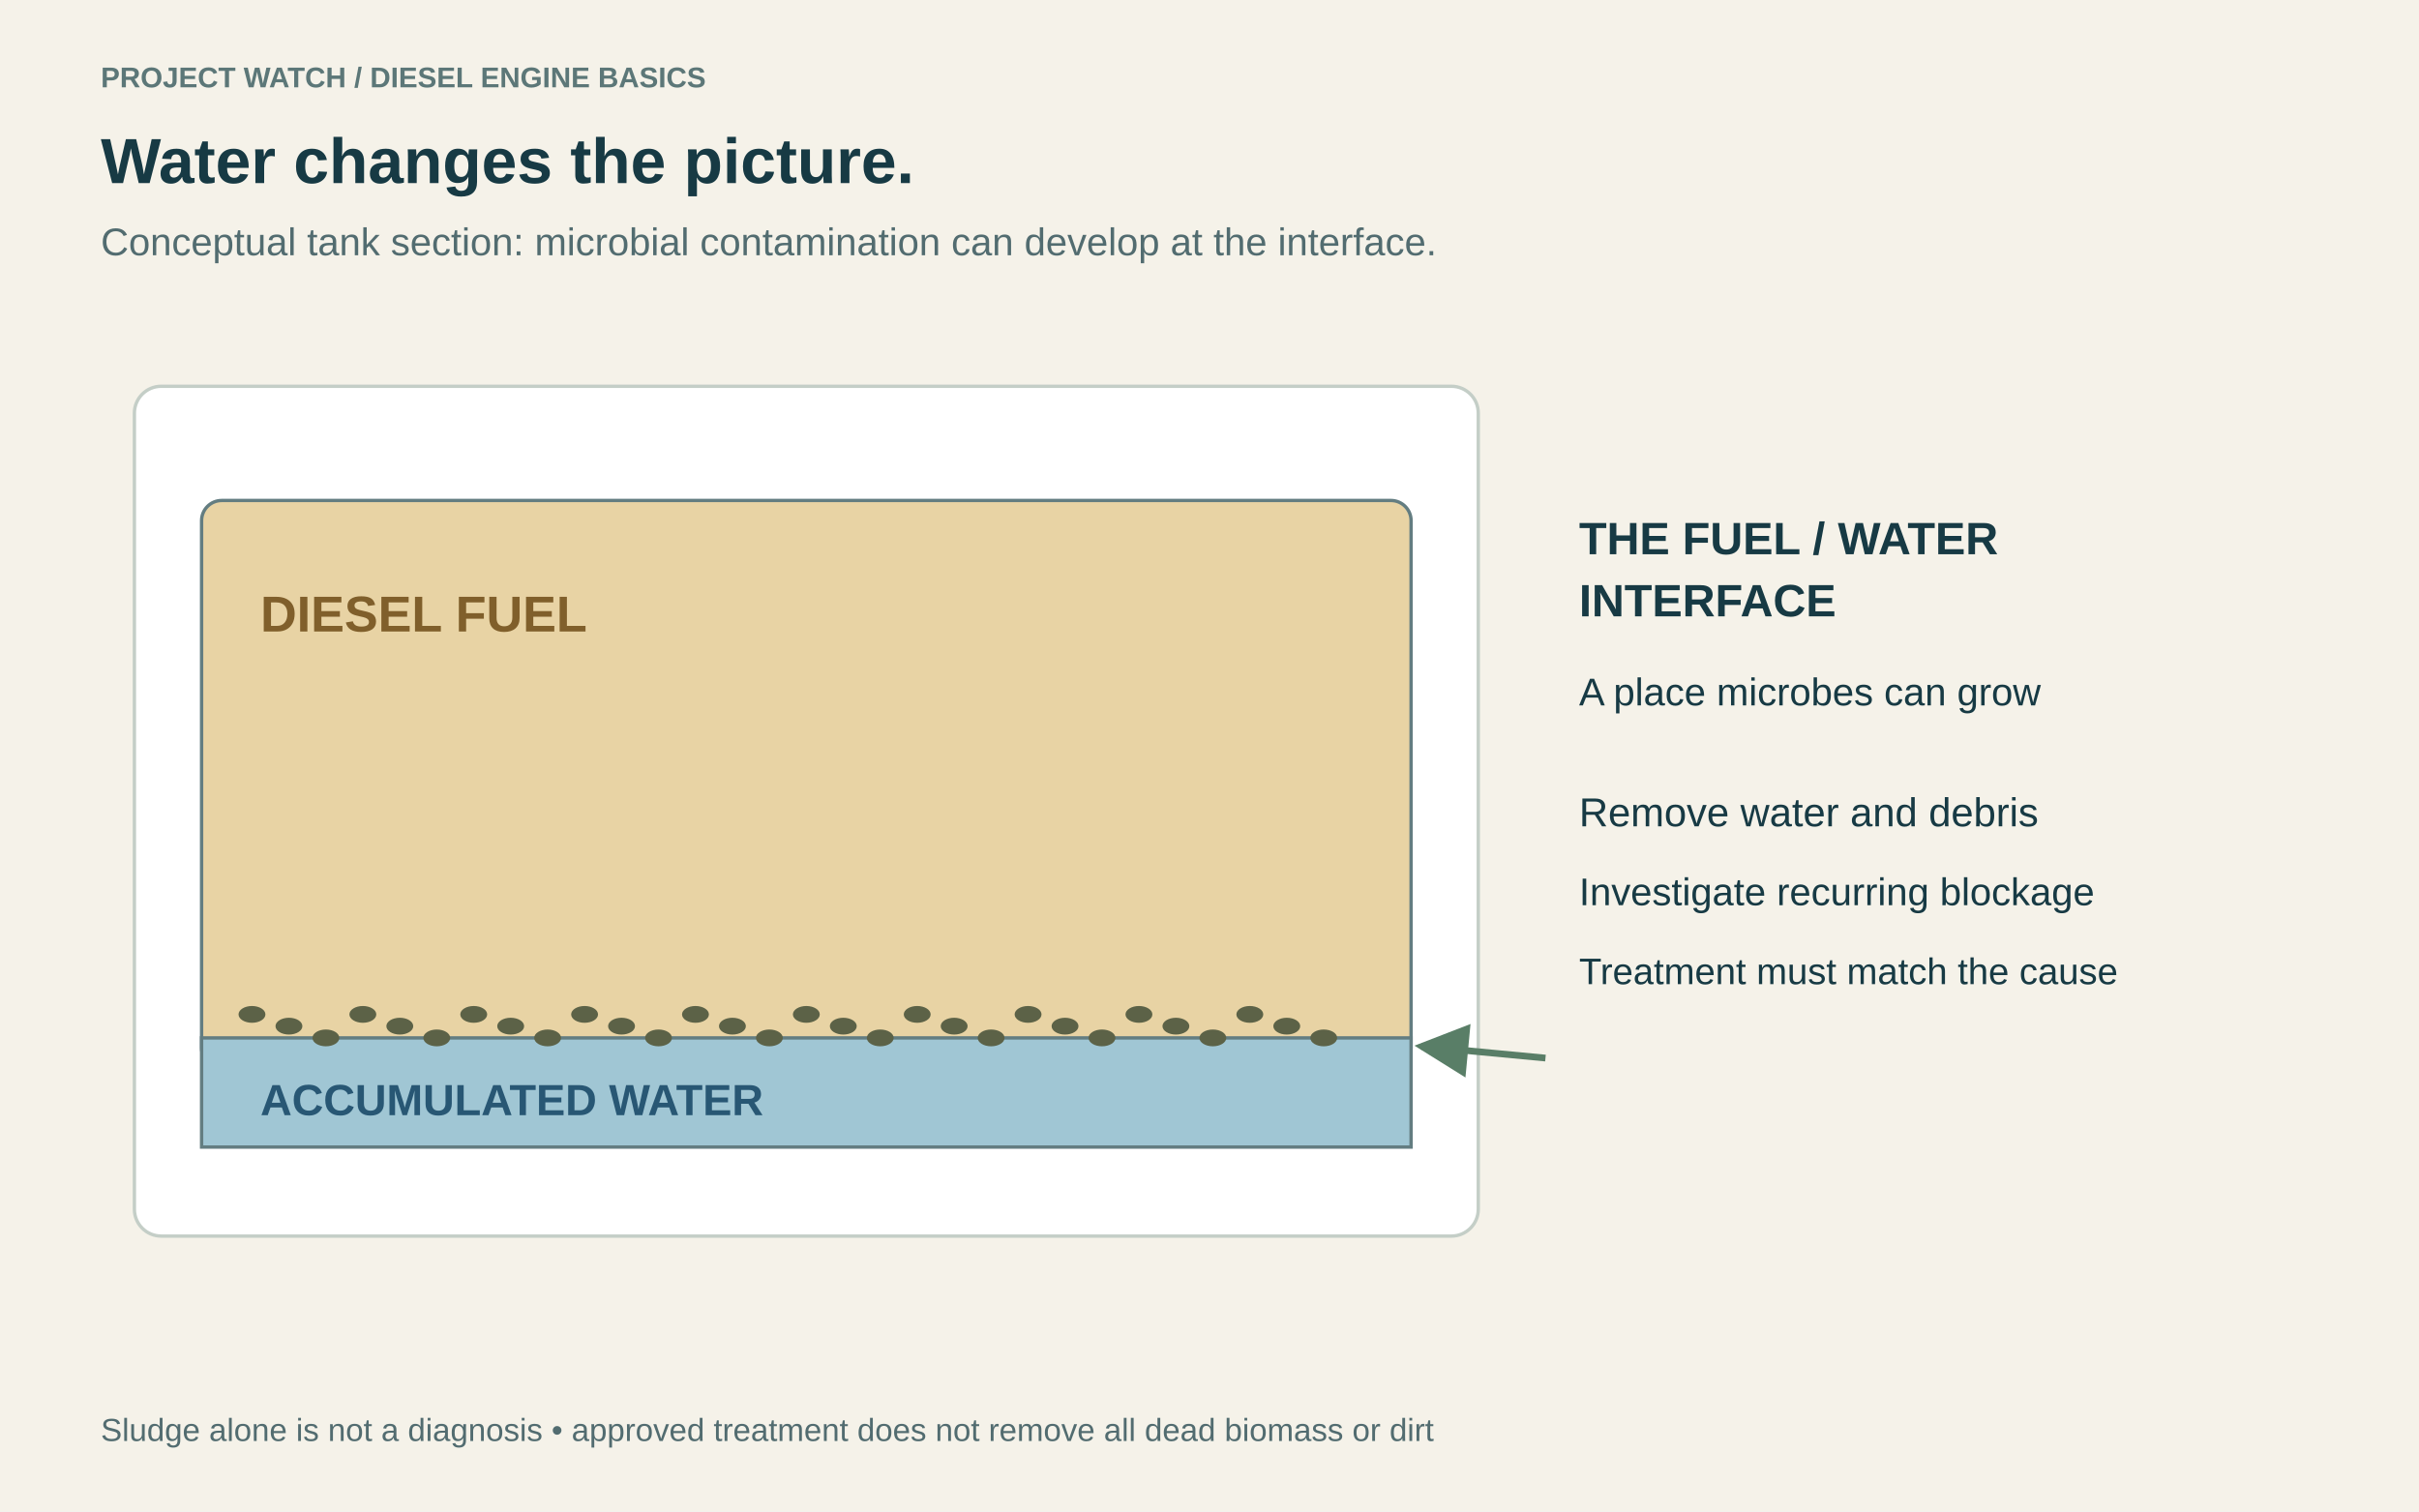
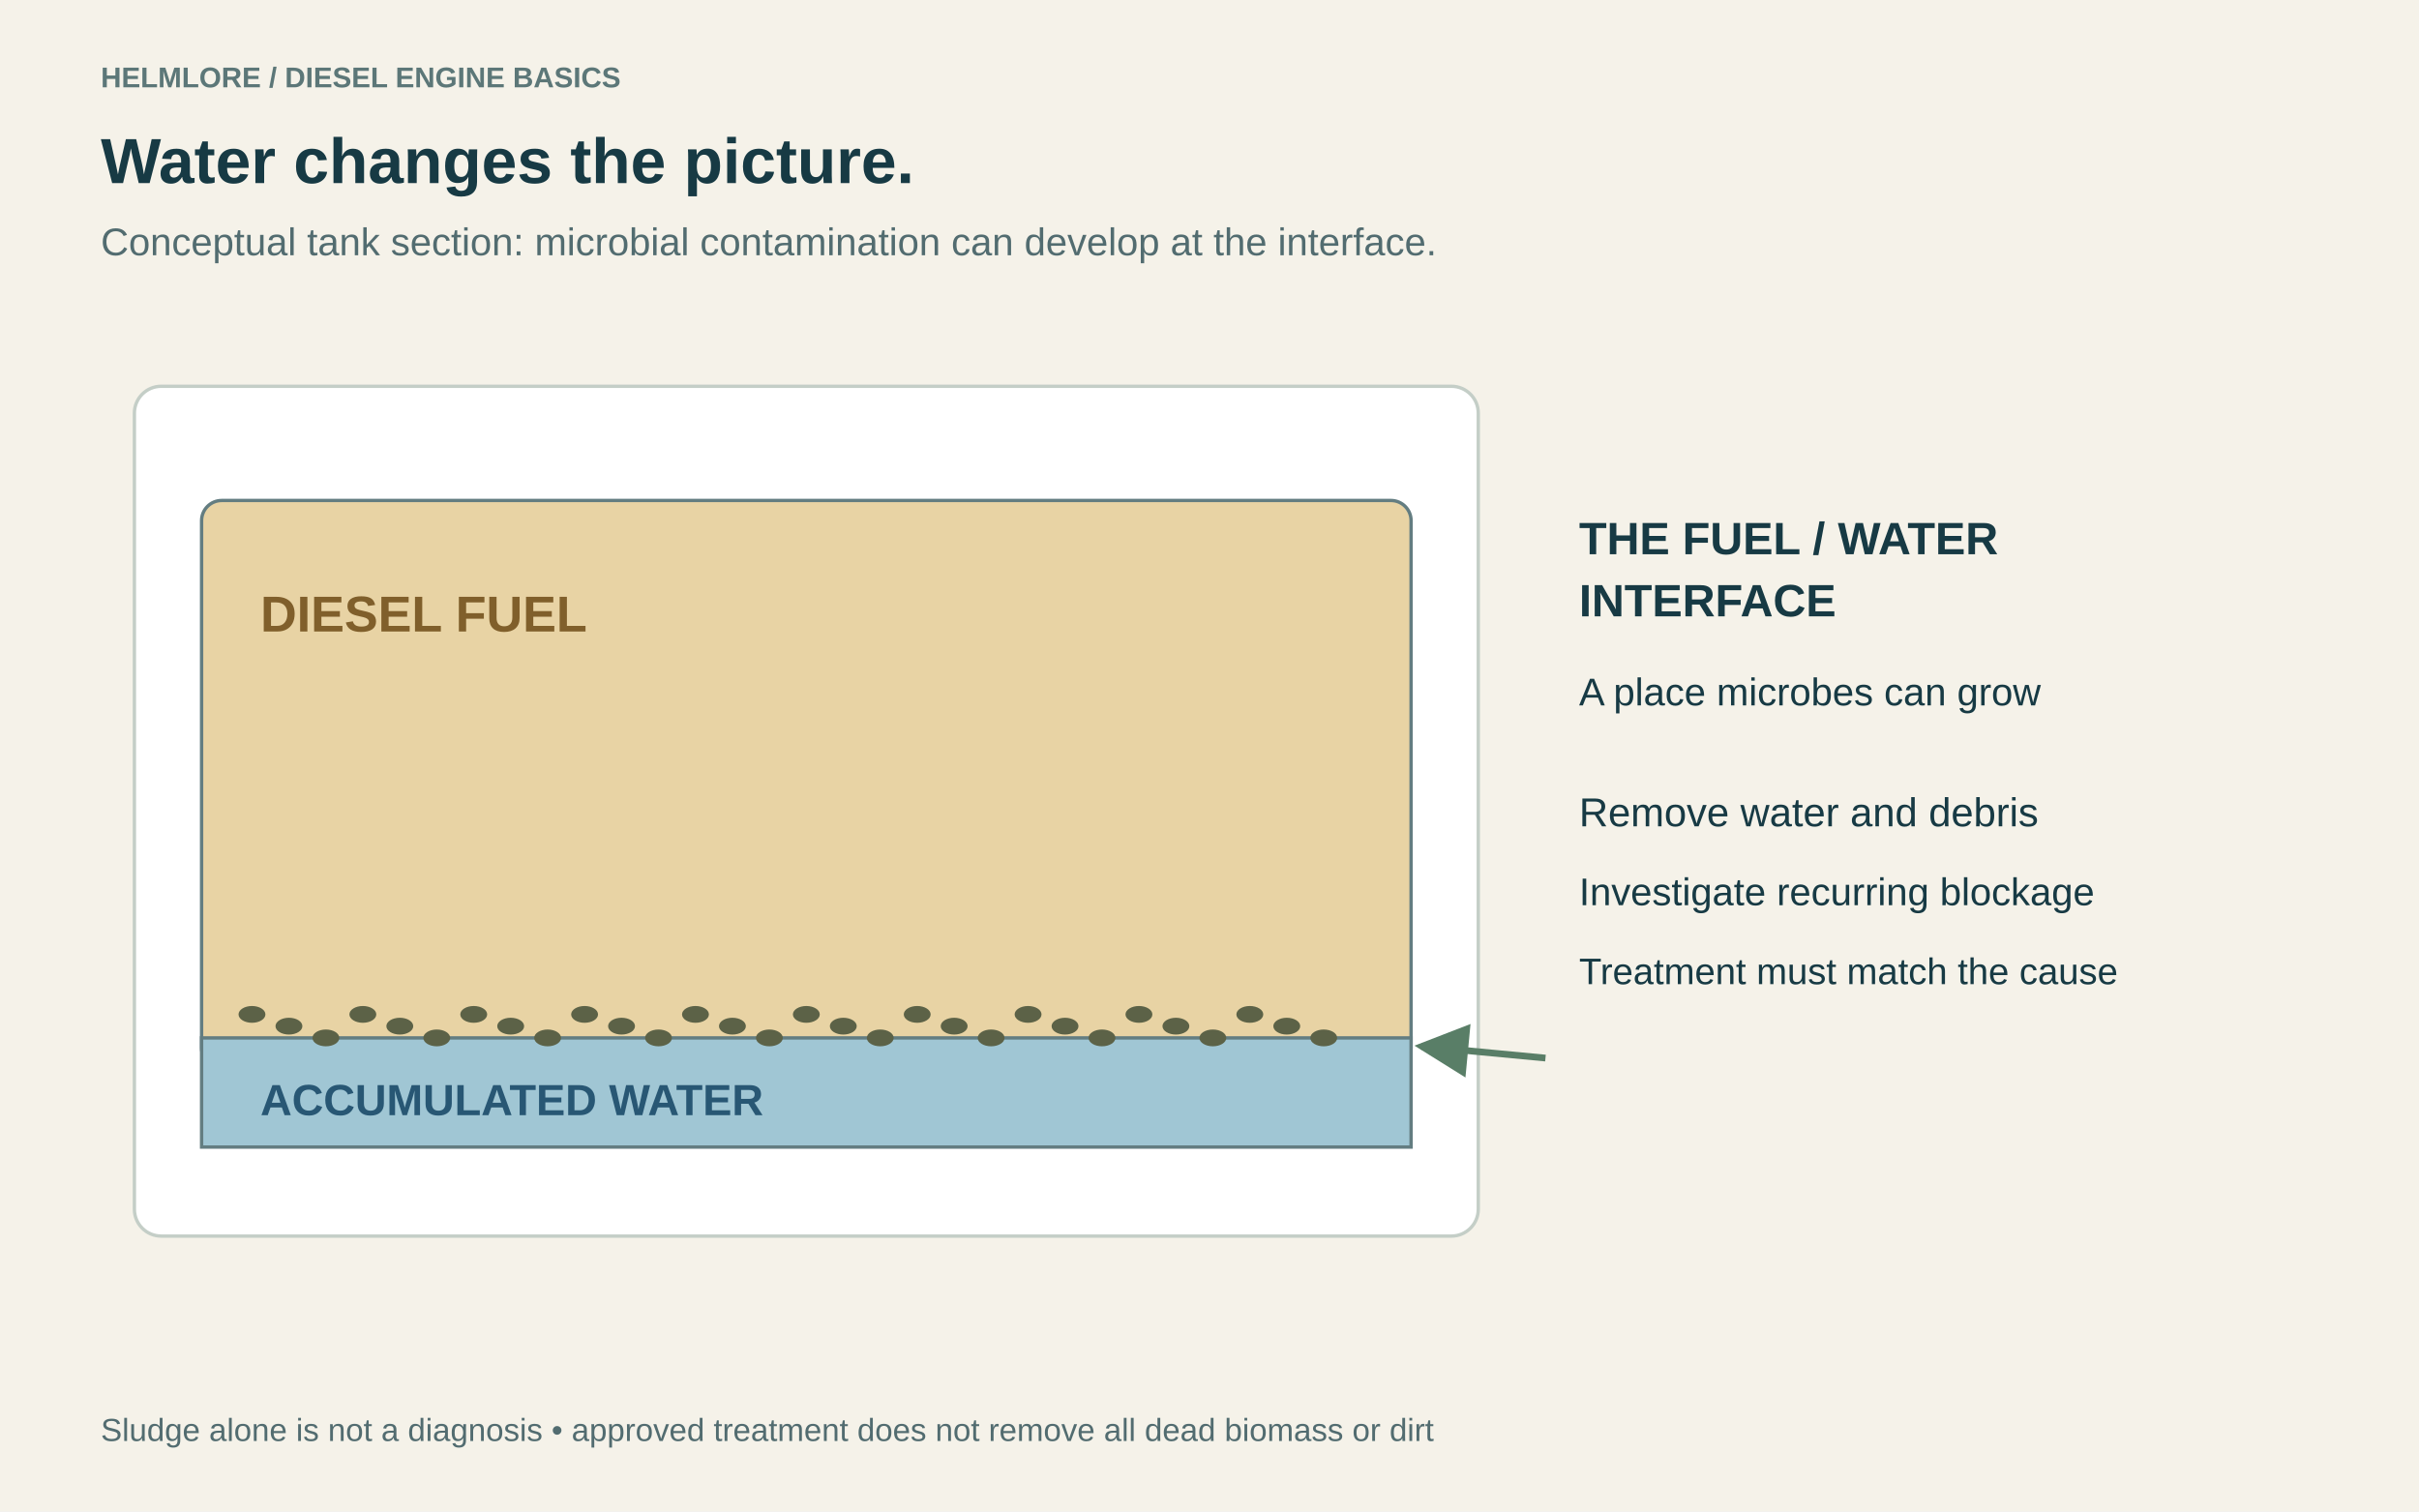
<svg xmlns="http://www.w3.org/2000/svg" viewBox="0 0 1440 900" role="img" aria-labelledby="title desc">
  <defs>
    <linearGradient id="metal">
      <stop stop-color="#6c8588" />
      <stop offset=".4" stop-color="#e2e9e6" />
      <stop offset=".65" stop-color="#b7c7c7" />
      <stop offset="1" stop-color="#516c73" />
    </linearGradient>
    <linearGradient id="brass">
      <stop stop-color="#73521d" />
      <stop offset=".42" stop-color="#e5c478" />
      <stop offset="1" stop-color="#8c6931" />
    </linearGradient>
    <linearGradient id="oil">
      <stop stop-color="#edd698" />
      <stop offset="1" stop-color="#b78135" />
    </linearGradient>
    <marker id="arrow" markerWidth="10" markerHeight="10" refX="7" refY="4" orient="auto">
      <path d="M0 0L8 4L0 8Z" fill="context-stroke" />
    </marker>
  </defs>
  <rect width="1440" height="900" fill="#f5f2e9" />
  <g font-family="Arial,Helvetica,sans-serif">
-     <text x="60" y="52" font-size="17" fill="#5c7778" font-weight="700" text-anchor="start">PROJECT WATCH / DIESEL ENGINE BASICS</text>
+     <text x="60" y="52" font-size="17" fill="#5c7778" font-weight="700" text-anchor="start">HELMLORE / DIESEL ENGINE BASICS</text>
    <text x="60" y="109" font-size="38" fill="#173a44" font-weight="700" text-anchor="start">Water changes the picture.</text>
    <text x="60" y="152" font-size="23" fill="#526c70" font-weight="400" text-anchor="start">Conceptual tank section: microbial contamination can develop at the interface.</text>
    <rect x="80" y="230" width="800" height="506" rx="16" fill="#fff" stroke="#c4cec7" stroke-width="2" />
    <rect x="120" y="298" width="720" height="338" rx="12" fill="#e8d3a4" stroke="#637d81" stroke-width="2" />
    <rect x="120" y="618" width="720" height="65" rx="0" fill="#a0c6d4" stroke="#637d81" stroke-width="2" />
    <text x="155" y="376" font-size="30" fill="#805f2b" font-weight="700" text-anchor="start">DIESEL FUEL</text>
    <text x="155" y="664" font-size="26" fill="#285774" font-weight="700" text-anchor="start">ACCUMULATED WATER</text>
    <ellipse cx="150" cy="604" rx="8" ry="5" fill="#5c6247" />
    <ellipse cx="172" cy="611" rx="8" ry="5" fill="#5c6247" />
    <ellipse cx="194" cy="618" rx="8" ry="5" fill="#5c6247" />
    <ellipse cx="216" cy="604" rx="8" ry="5" fill="#5c6247" />
    <ellipse cx="238" cy="611" rx="8" ry="5" fill="#5c6247" />
    <ellipse cx="260" cy="618" rx="8" ry="5" fill="#5c6247" />
    <ellipse cx="282" cy="604" rx="8" ry="5" fill="#5c6247" />
    <ellipse cx="304" cy="611" rx="8" ry="5" fill="#5c6247" />
    <ellipse cx="326" cy="618" rx="8" ry="5" fill="#5c6247" />
    <ellipse cx="348" cy="604" rx="8" ry="5" fill="#5c6247" />
    <ellipse cx="370" cy="611" rx="8" ry="5" fill="#5c6247" />
    <ellipse cx="392" cy="618" rx="8" ry="5" fill="#5c6247" />
    <ellipse cx="414" cy="604" rx="8" ry="5" fill="#5c6247" />
    <ellipse cx="436" cy="611" rx="8" ry="5" fill="#5c6247" />
    <ellipse cx="458" cy="618" rx="8" ry="5" fill="#5c6247" />
    <ellipse cx="480" cy="604" rx="8" ry="5" fill="#5c6247" />
    <ellipse cx="502" cy="611" rx="8" ry="5" fill="#5c6247" />
    <ellipse cx="524" cy="618" rx="8" ry="5" fill="#5c6247" />
    <ellipse cx="546" cy="604" rx="8" ry="5" fill="#5c6247" />
    <ellipse cx="568" cy="611" rx="8" ry="5" fill="#5c6247" />
    <ellipse cx="590" cy="618" rx="8" ry="5" fill="#5c6247" />
    <ellipse cx="612" cy="604" rx="8" ry="5" fill="#5c6247" />
    <ellipse cx="634" cy="611" rx="8" ry="5" fill="#5c6247" />
    <ellipse cx="656" cy="618" rx="8" ry="5" fill="#5c6247" />
    <ellipse cx="678" cy="604" rx="8" ry="5" fill="#5c6247" />
    <ellipse cx="700" cy="611" rx="8" ry="5" fill="#5c6247" />
    <ellipse cx="722" cy="618" rx="8" ry="5" fill="#5c6247" />
    <ellipse cx="744" cy="604" rx="8" ry="5" fill="#5c6247" />
    <ellipse cx="766" cy="611" rx="8" ry="5" fill="#5c6247" />
    <ellipse cx="788" cy="618" rx="8" ry="5" fill="#5c6247" />
    <text x="940" y="330" font-size="27" fill="#173a44" font-weight="700" text-anchor="start">THE FUEL / WATER</text>
    <text x="940" y="367" font-size="27" fill="#173a44" font-weight="700" text-anchor="start">INTERFACE</text>
    <text x="940" y="420" font-size="23" fill="#173a44" font-weight="400" text-anchor="start">A place microbes can grow</text>
    <text x="940" y="492" font-size="24" fill="#173a44" font-weight="400" text-anchor="start">Remove water and debris</text>
    <text x="940" y="539" font-size="23" fill="#173a44" font-weight="400" text-anchor="start">Investigate recurring blockage</text>
    <text x="940" y="586" font-size="22" fill="#173a44" font-weight="400" text-anchor="start">Treatment must match the cause</text>
    <path d="M920 630L846 623" fill="none" stroke="#597e67" stroke-width="4" marker-end="url(#arrow)" />
    <text x="60" y="858" font-size="19" fill="#526c70" font-weight="400" text-anchor="start">Sludge alone is not a diagnosis • approved treatment does not remove all dead biomass or dirt</text>
  </g>
</svg>
